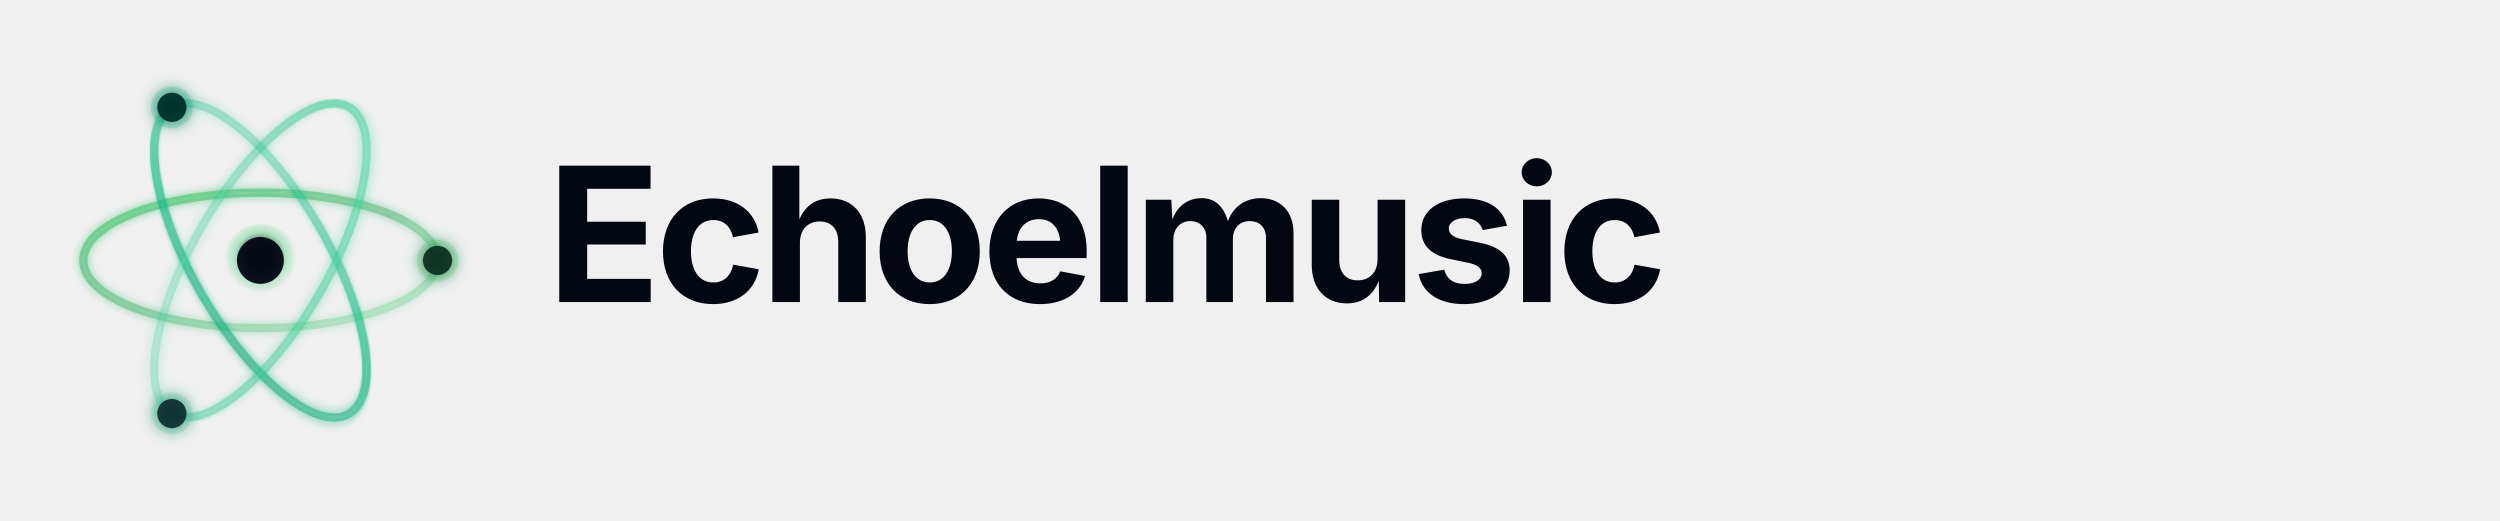
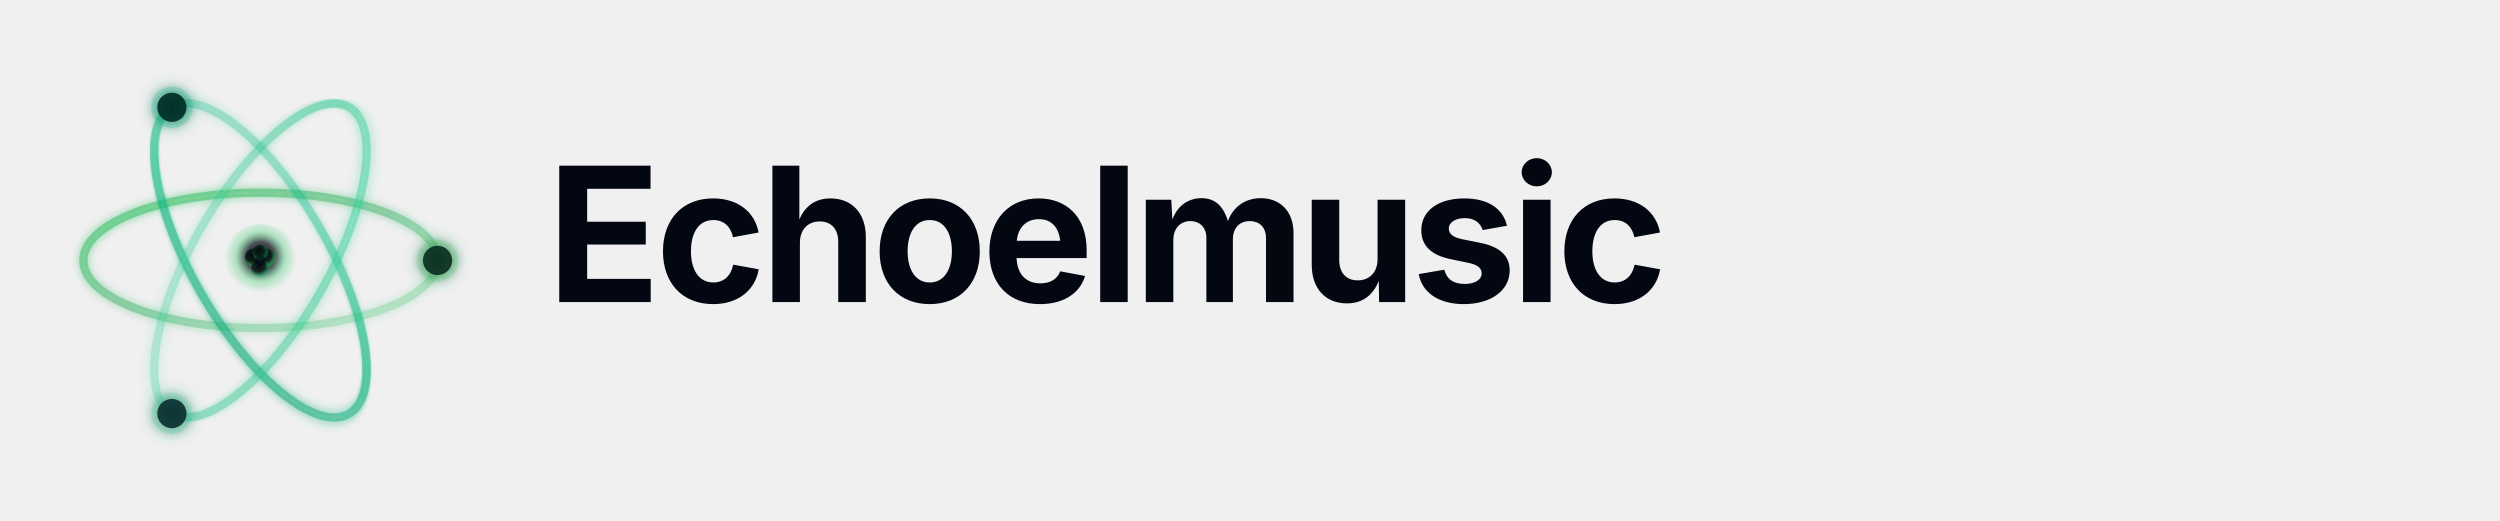
<svg xmlns="http://www.w3.org/2000/svg" viewBox="0 0 480 100">
  <defs>
    <linearGradient id="og" x1="0%" y1="0%" x2="100%" y2="100%">
      <stop offset="0%" stop-color="#22C55E" stop-opacity="0.8" />
      <stop offset="50%" stop-color="#1da750" stop-opacity="0.5" />
      <stop offset="100%" stop-color="#22C55E" stop-opacity="0.2" />
    </linearGradient>
    <linearGradient id="oe" x1="0%" y1="0%" x2="100%" y2="100%">
      <stop offset="0%" stop-color="#10B981" stop-opacity="0.2" />
      <stop offset="50%" stop-color="#10B981" stop-opacity="0.7" />
      <stop offset="100%" stop-color="#0ea374" stop-opacity="0.8" />
    </linearGradient>
    <linearGradient id="om" x1="0%" y1="0%" x2="100%" y2="100%">
      <stop offset="0%" stop-color="#34D399" stop-opacity="0.7" />
      <stop offset="50%" stop-color="#2bc48a" stop-opacity="0.5" />
      <stop offset="100%" stop-color="#34D399" stop-opacity="0.3" />
    </linearGradient>
    <radialGradient id="nuc" cx="50%" cy="45%" r="50%">
      <stop offset="0%" stop-color="#030712" stop-opacity="0.98" />
      <stop offset="40%" stop-color="#030712" stop-opacity="0.7" />
      <stop offset="70%" stop-color="#22C55E" stop-opacity="0.3" />
      <stop offset="100%" stop-color="#22C55E" stop-opacity="0" />
    </radialGradient>
+     <radialGradient id="proton-dark" cx="40%" cy="35%" r="60%">
+       <stop offset="0%" stop-color="#030712" stop-opacity="0.98" />
+       <stop offset="60%" stop-color="#0a1f12" stop-opacity="0.9" />
+       <stop offset="100%" stop-color="#22C55E" stop-opacity="0.4" />
+     </radialGradient>
+     <radialGradient id="neutron-dark" cx="40%" cy="35%" r="60%">
+       <stop offset="0%" stop-color="#030712" stop-opacity="0.95" />
+       <stop offset="60%" stop-color="#0d2416" stop-opacity="0.85" />
+       <stop offset="100%" stop-color="#10B981" stop-opacity="0.3" />
+     </radialGradient>
+     <radialGradient id="prob-cloud-dark" cx="50%" cy="50%" r="50%">
+       <stop offset="0%" stop-color="#22C55E" stop-opacity="0.1" />
+       <stop offset="50%" stop-color="#22C55E" stop-opacity="0.03" />
+       <stop offset="100%" stop-color="transparent" />
+     </radialGradient>
    <filter id="gb" x="-20%" y="-20%" width="140%" height="140%">
      <feGaussianBlur stdDeviation="0.8" result="b" />
      <feMerge>
        <feMergeNode in="b" />
        <feMergeNode in="SourceGraphic" />
      </feMerge>
    </filter>
    <filter id="eg" x="-50%" y="-50%" width="200%" height="200%">
      <feGaussianBlur stdDeviation="1.5" result="g" />
      <feMerge>
        <feMergeNode in="g" />
        <feMergeNode in="SourceGraphic" />
      </feMerge>
    </filter>
  </defs>
  <g transform="translate(50, 50)">
+     <ellipse cx="0" cy="0" rx="34" ry="13" fill="none" stroke="url(#og)" stroke-width="0.3" opacity="0.1" stroke-dasharray="2 1" />
+     <ellipse cx="0" cy="0" rx="34" ry="13" fill="none" stroke="url(#oe)" stroke-width="0.3" opacity="0.1" stroke-dasharray="2 1" transform="rotate(60)" />
+     <ellipse cx="0" cy="0" rx="34" ry="13" fill="none" stroke="url(#om)" stroke-width="0.3" opacity="0.1" stroke-dasharray="2 1" transform="rotate(120)" />
    <ellipse cx="0" cy="0" rx="34" ry="13" fill="none" stroke="url(#og)" stroke-width="1.6" opacity="0.75" filter="url(#gb)" />
    <ellipse cx="0" cy="0" rx="34" ry="13" fill="none" stroke="white" stroke-width="0.3" opacity="0.1" />
    <ellipse cx="0" cy="0" rx="34" ry="13" fill="none" stroke="url(#oe)" stroke-width="1.6" opacity="0.75" transform="rotate(60)" filter="url(#gb)" />
    <ellipse cx="0" cy="0" rx="34" ry="13" fill="none" stroke="white" stroke-width="0.3" opacity="0.08" transform="rotate(60)" />
    <ellipse cx="0" cy="0" rx="34" ry="13" fill="none" stroke="url(#om)" stroke-width="1.6" opacity="0.75" transform="rotate(120)" filter="url(#gb)" />
    <ellipse cx="0" cy="0" rx="34" ry="13" fill="none" stroke="white" stroke-width="0.3" opacity="0.08" transform="rotate(120)" />
    <circle cx="0" cy="0" r="7" fill="url(#nuc)" />
-     <circle cx="0" cy="0" r="4.5" fill="#030712" opacity="0.95" />
+     <circle cx="-1.2" cy="-0.5" r="1.8" fill="url(#proton-dark)" />
+     <circle cx="1.2" cy="-0.5" r="1.8" fill="url(#proton-dark)" />
+     <circle cx="0" cy="1.5" r="1.8" fill="url(#neutron-dark)" />
+     <circle cx="0" cy="-1.5" r="1.5" fill="url(#neutron-dark)" />
+     <circle cx="0" cy="0" r="1" fill="#030712" opacity="0.6" />
    <g filter="url(#eg)">
+       <circle cx="34" cy="0" r="5" fill="url(#prob-cloud-dark)" />
      <circle cx="34" cy="0" r="2.8" fill="#030712" opacity="0.92" />
      <circle cx="34" cy="0" r="4" fill="#22C55E" opacity="0.2" />
+       <circle cx="-17" cy="-29.4" r="5" fill="url(#prob-cloud-dark)" />
      <circle cx="-17" cy="-29.4" r="2.8" fill="#030712" opacity="0.92" />
      <circle cx="-17" cy="-29.4" r="4" fill="#10B981" opacity="0.2" />
+       <circle cx="-17" cy="29.4" r="5" fill="url(#prob-cloud-dark)" />
      <circle cx="-17" cy="29.4" r="2.8" fill="#030712" opacity="0.92" />
      <circle cx="-17" cy="29.4" r="4" fill="#34D399" opacity="0.2" />
    </g>
  </g>
  <text x="105" y="58" font-family="'Atkinson Hyperlegible', -apple-system, BlinkMacSystemFont, 'Helvetica Neue', sans-serif" font-size="36" font-weight="700" fill="#030712" letter-spacing="-1">
    Echoelmusic
  </text>
</svg>
